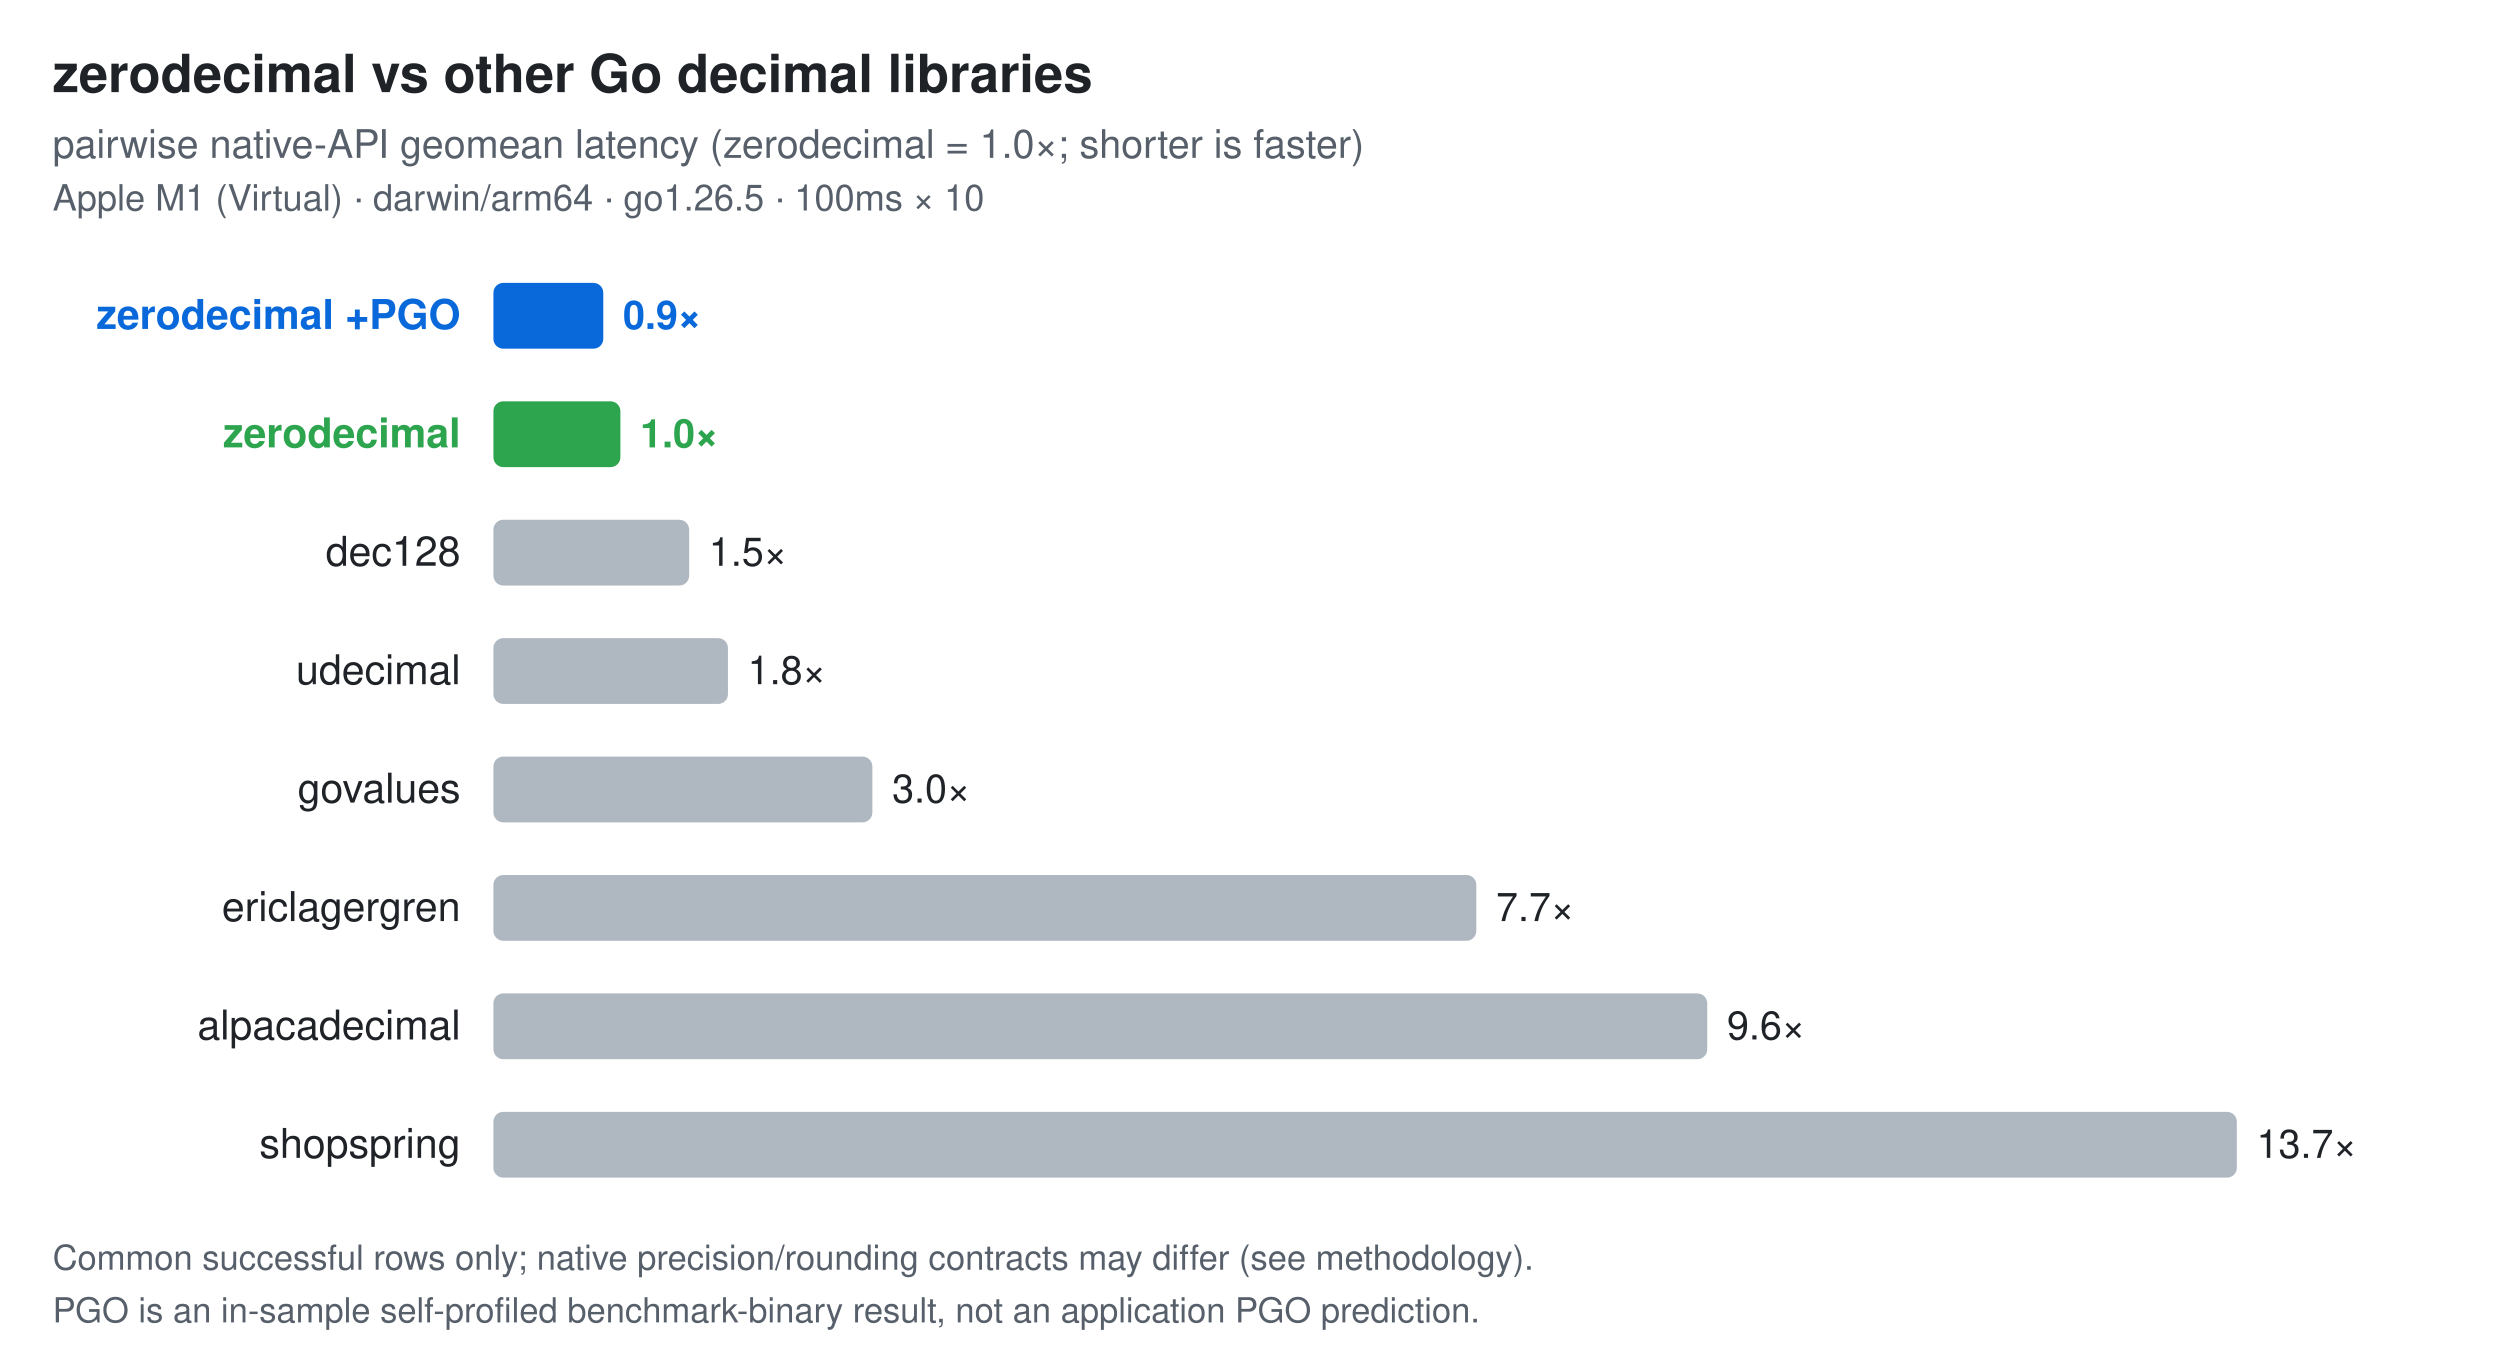
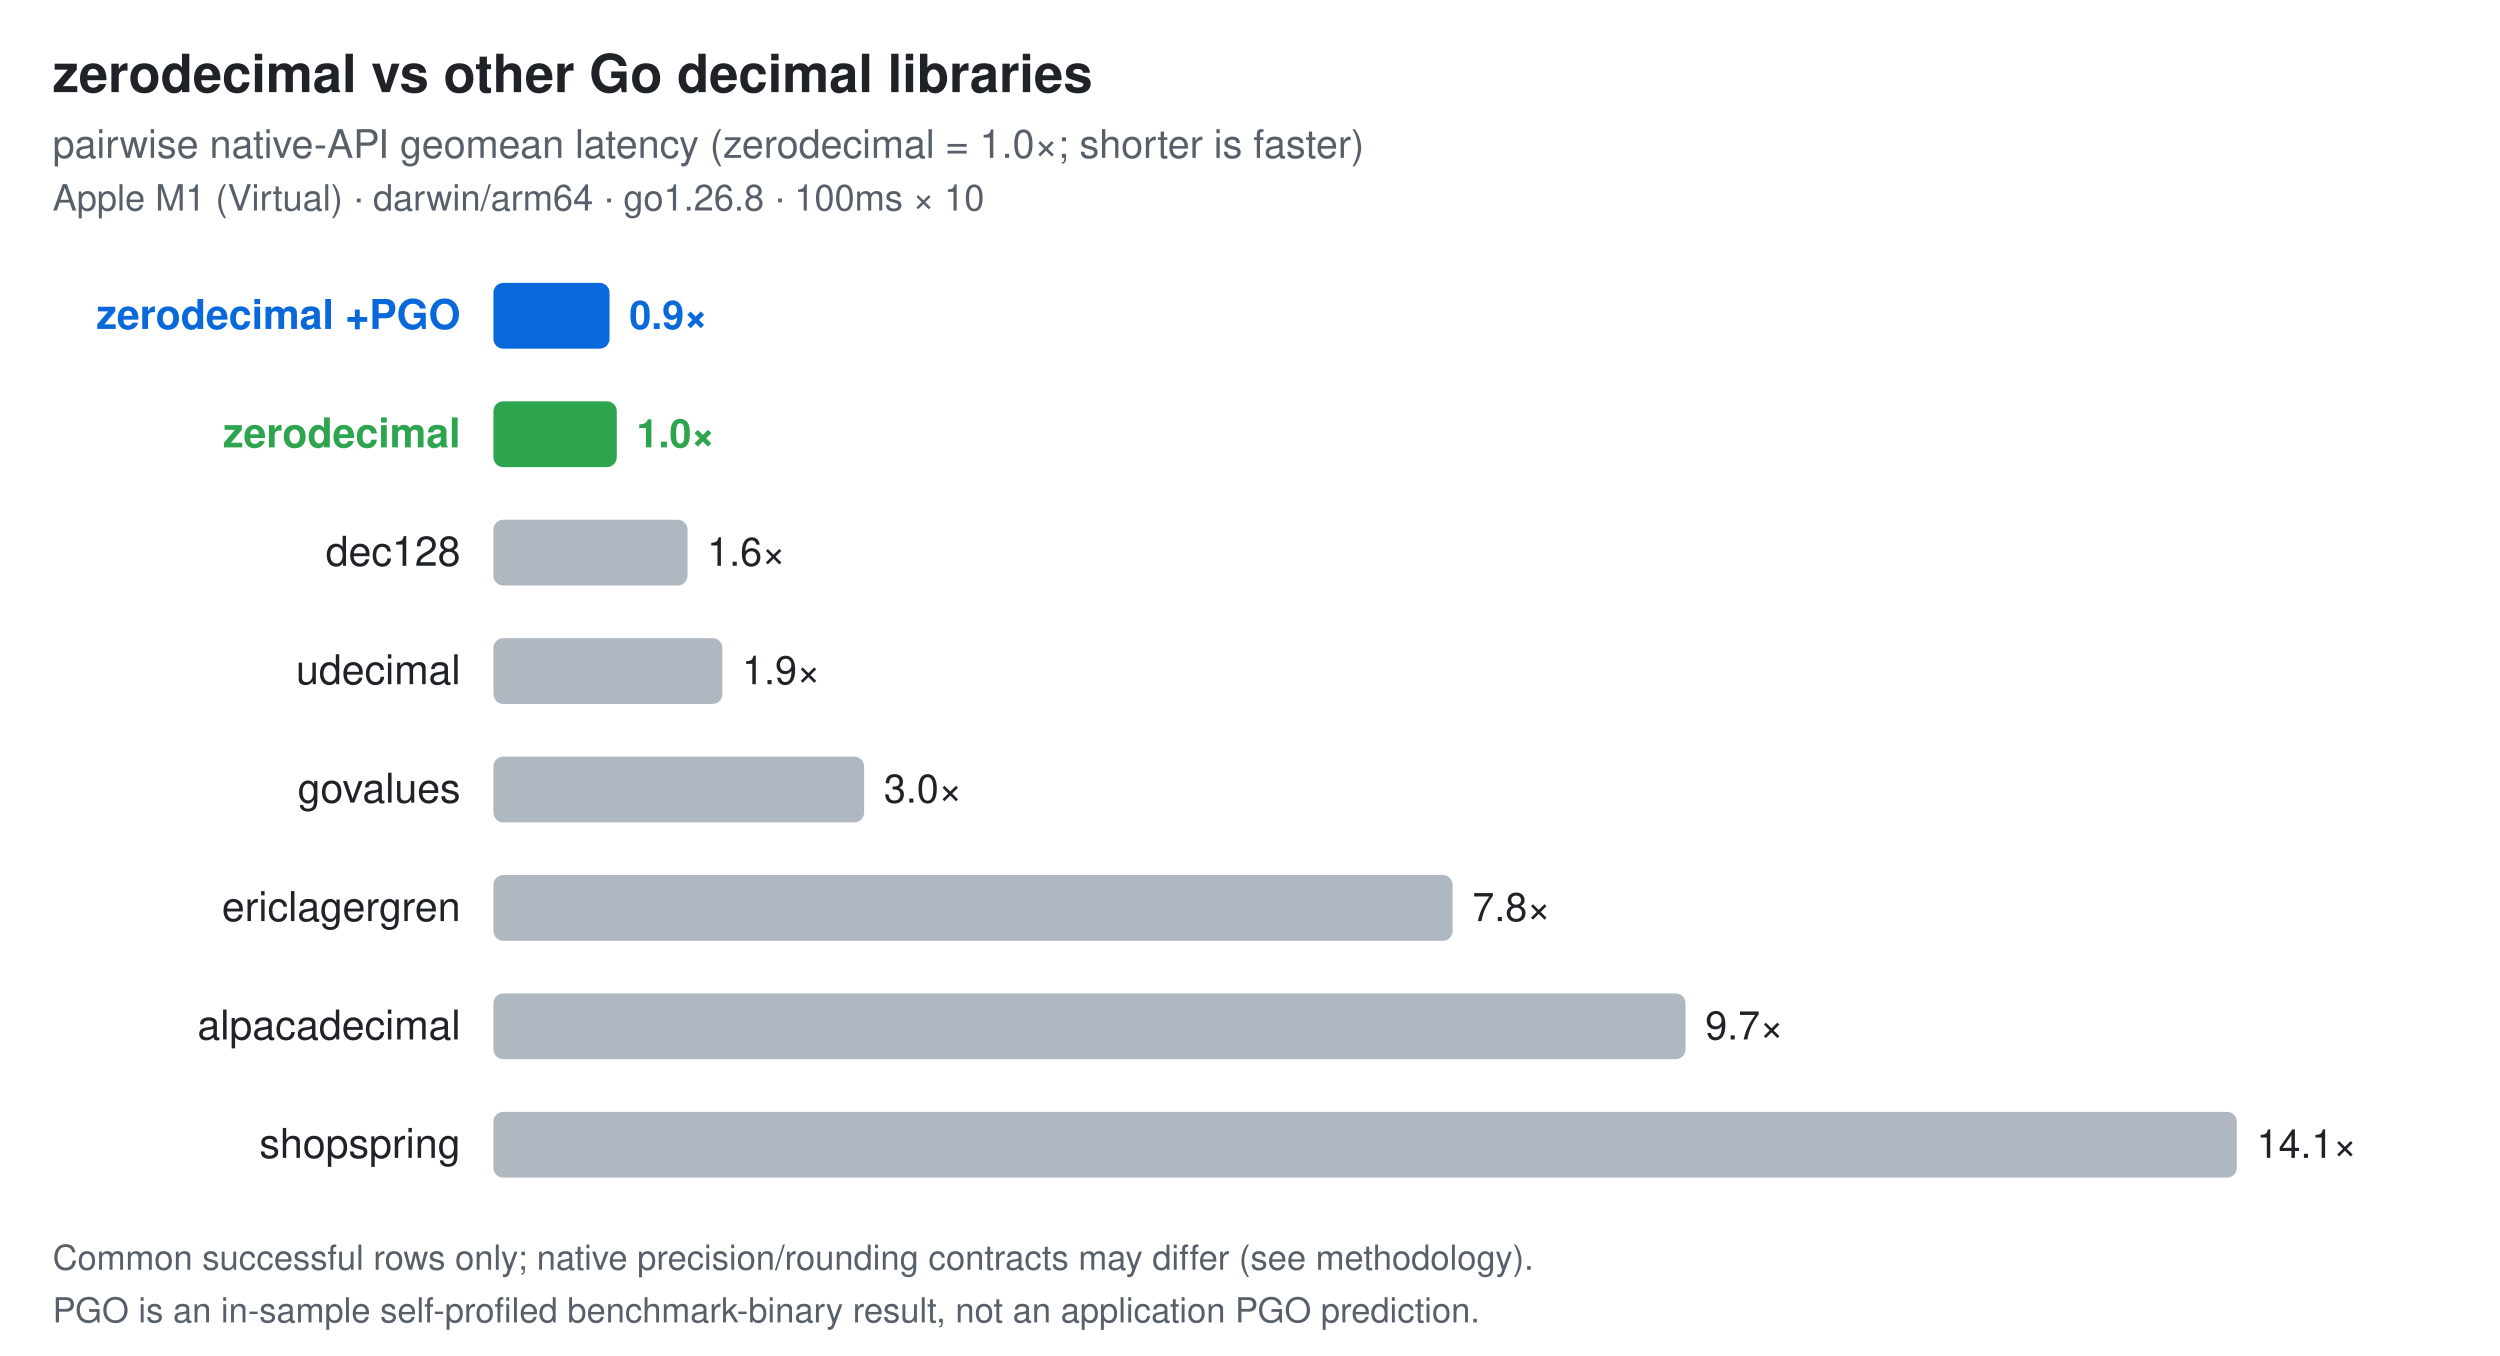
<svg xmlns="http://www.w3.org/2000/svg" width="760" height="412" viewBox="0 0 760 412" font-family="-apple-system,Segoe UI,Helvetica,Arial,sans-serif">
  <text x="16" y="28" font-size="16" font-weight="700" fill="#1f2328">zerodecimal vs other Go decimal libraries</text>
  <text x="16" y="48" font-size="12" fill="#57606a">pairwise native-API geomean latency (zerodecimal = 1.0×; shorter is faster)</text>
-   <text x="16" y="64" font-size="11" fill="#57606a">Apple M1 (Virtual) · darwin/arm64 · go1.26.5 · 100ms × 10</text>
+   <text x="16" y="64" font-size="11" fill="#57606a">Apple M1 (Virtual) · darwin/arm64 · go1.26.8 · 100ms × 10</text>
  <text x="140" y="100" font-size="12.5" font-weight="700" fill="#0969da" text-anchor="end">zerodecimal +PGO</text>
-   <rect x="150" y="86" width="33.4" height="20" rx="3" fill="#0969da" />
-   <text x="189.4" y="100" font-size="12" font-weight="700" fill="#0969da">0.9×</text>
+   <rect x="150" y="86" width="35.3" height="20" rx="3" fill="#0969da" />
+   <text x="191.3" y="100" font-size="12" font-weight="700" fill="#0969da">0.9×</text>
  <text x="140" y="136" font-size="12.5" font-weight="700" fill="#2da44e" text-anchor="end">zerodecimal</text>
-   <rect x="150" y="122" width="38.6" height="20" rx="3" fill="#2da44e" />
-   <text x="194.6" y="136" font-size="12" font-weight="700" fill="#2da44e">1.0×</text>
+   <rect x="150" y="122" width="37.5" height="20" rx="3" fill="#2da44e" />
+   <text x="193.5" y="136" font-size="12" font-weight="700" fill="#2da44e">1.0×</text>
  <text x="140" y="172" font-size="12.5" font-weight="400" fill="#1f2328" text-anchor="end">dec128</text>
-   <rect x="150" y="158" width="59.5" height="20" rx="3" fill="#afb8c1" />
-   <text x="215.5" y="172" font-size="12" font-weight="400" fill="#1f2328">1.5×</text>
+   <rect x="150" y="158" width="59.0" height="20" rx="3" fill="#afb8c1" />
+   <text x="215.0" y="172" font-size="12" font-weight="400" fill="#1f2328">1.6×</text>
  <text x="140" y="208" font-size="12.5" font-weight="400" fill="#1f2328" text-anchor="end">udecimal</text>
-   <rect x="150" y="194" width="71.3" height="20" rx="3" fill="#afb8c1" />
-   <text x="227.3" y="208" font-size="12" font-weight="400" fill="#1f2328">1.8×</text>
+   <rect x="150" y="194" width="69.6" height="20" rx="3" fill="#afb8c1" />
+   <text x="225.6" y="208" font-size="12" font-weight="400" fill="#1f2328">1.9×</text>
  <text x="140" y="244" font-size="12.5" font-weight="400" fill="#1f2328" text-anchor="end">govalues</text>
-   <rect x="150" y="230" width="115.2" height="20" rx="3" fill="#afb8c1" />
-   <text x="271.2" y="244" font-size="12" font-weight="400" fill="#1f2328">3.0×</text>
+   <rect x="150" y="230" width="112.7" height="20" rx="3" fill="#afb8c1" />
+   <text x="268.7" y="244" font-size="12" font-weight="400" fill="#1f2328">3.0×</text>
  <text x="140" y="280" font-size="12.5" font-weight="400" fill="#1f2328" text-anchor="end">ericlagergren</text>
-   <rect x="150" y="266" width="298.8" height="20" rx="3" fill="#afb8c1" />
-   <text x="454.8" y="280" font-size="12" font-weight="400" fill="#1f2328">7.7×</text>
+   <rect x="150" y="266" width="291.6" height="20" rx="3" fill="#afb8c1" />
+   <text x="447.6" y="280" font-size="12" font-weight="400" fill="#1f2328">7.8×</text>
  <text x="140" y="316" font-size="12.5" font-weight="400" fill="#1f2328" text-anchor="end">alpacadecimal</text>
-   <rect x="150" y="302" width="369.0" height="20" rx="3" fill="#afb8c1" />
-   <text x="525.0" y="316" font-size="12" font-weight="400" fill="#1f2328">9.6×</text>
+   <rect x="150" y="302" width="362.4" height="20" rx="3" fill="#afb8c1" />
+   <text x="518.4" y="316" font-size="12" font-weight="400" fill="#1f2328">9.7×</text>
  <text x="140" y="352" font-size="12.5" font-weight="400" fill="#1f2328" text-anchor="end">shopspring</text>
  <rect x="150" y="338" width="530.0" height="20" rx="3" fill="#afb8c1" />
-   <text x="686.0" y="352" font-size="12" font-weight="400" fill="#1f2328">13.7×</text>
+   <text x="686.0" y="352" font-size="12" font-weight="400" fill="#1f2328">14.1×</text>
  <text x="16" y="386" font-size="10.5" fill="#57606a">Common successful rows only; native precision/rounding contracts may differ (see methodology).</text>
  <text x="16" y="402" font-size="10.5" fill="#57606a">PGO is an in-sample self-profiled benchmark-binary result, not an application PGO prediction.</text>
</svg>
